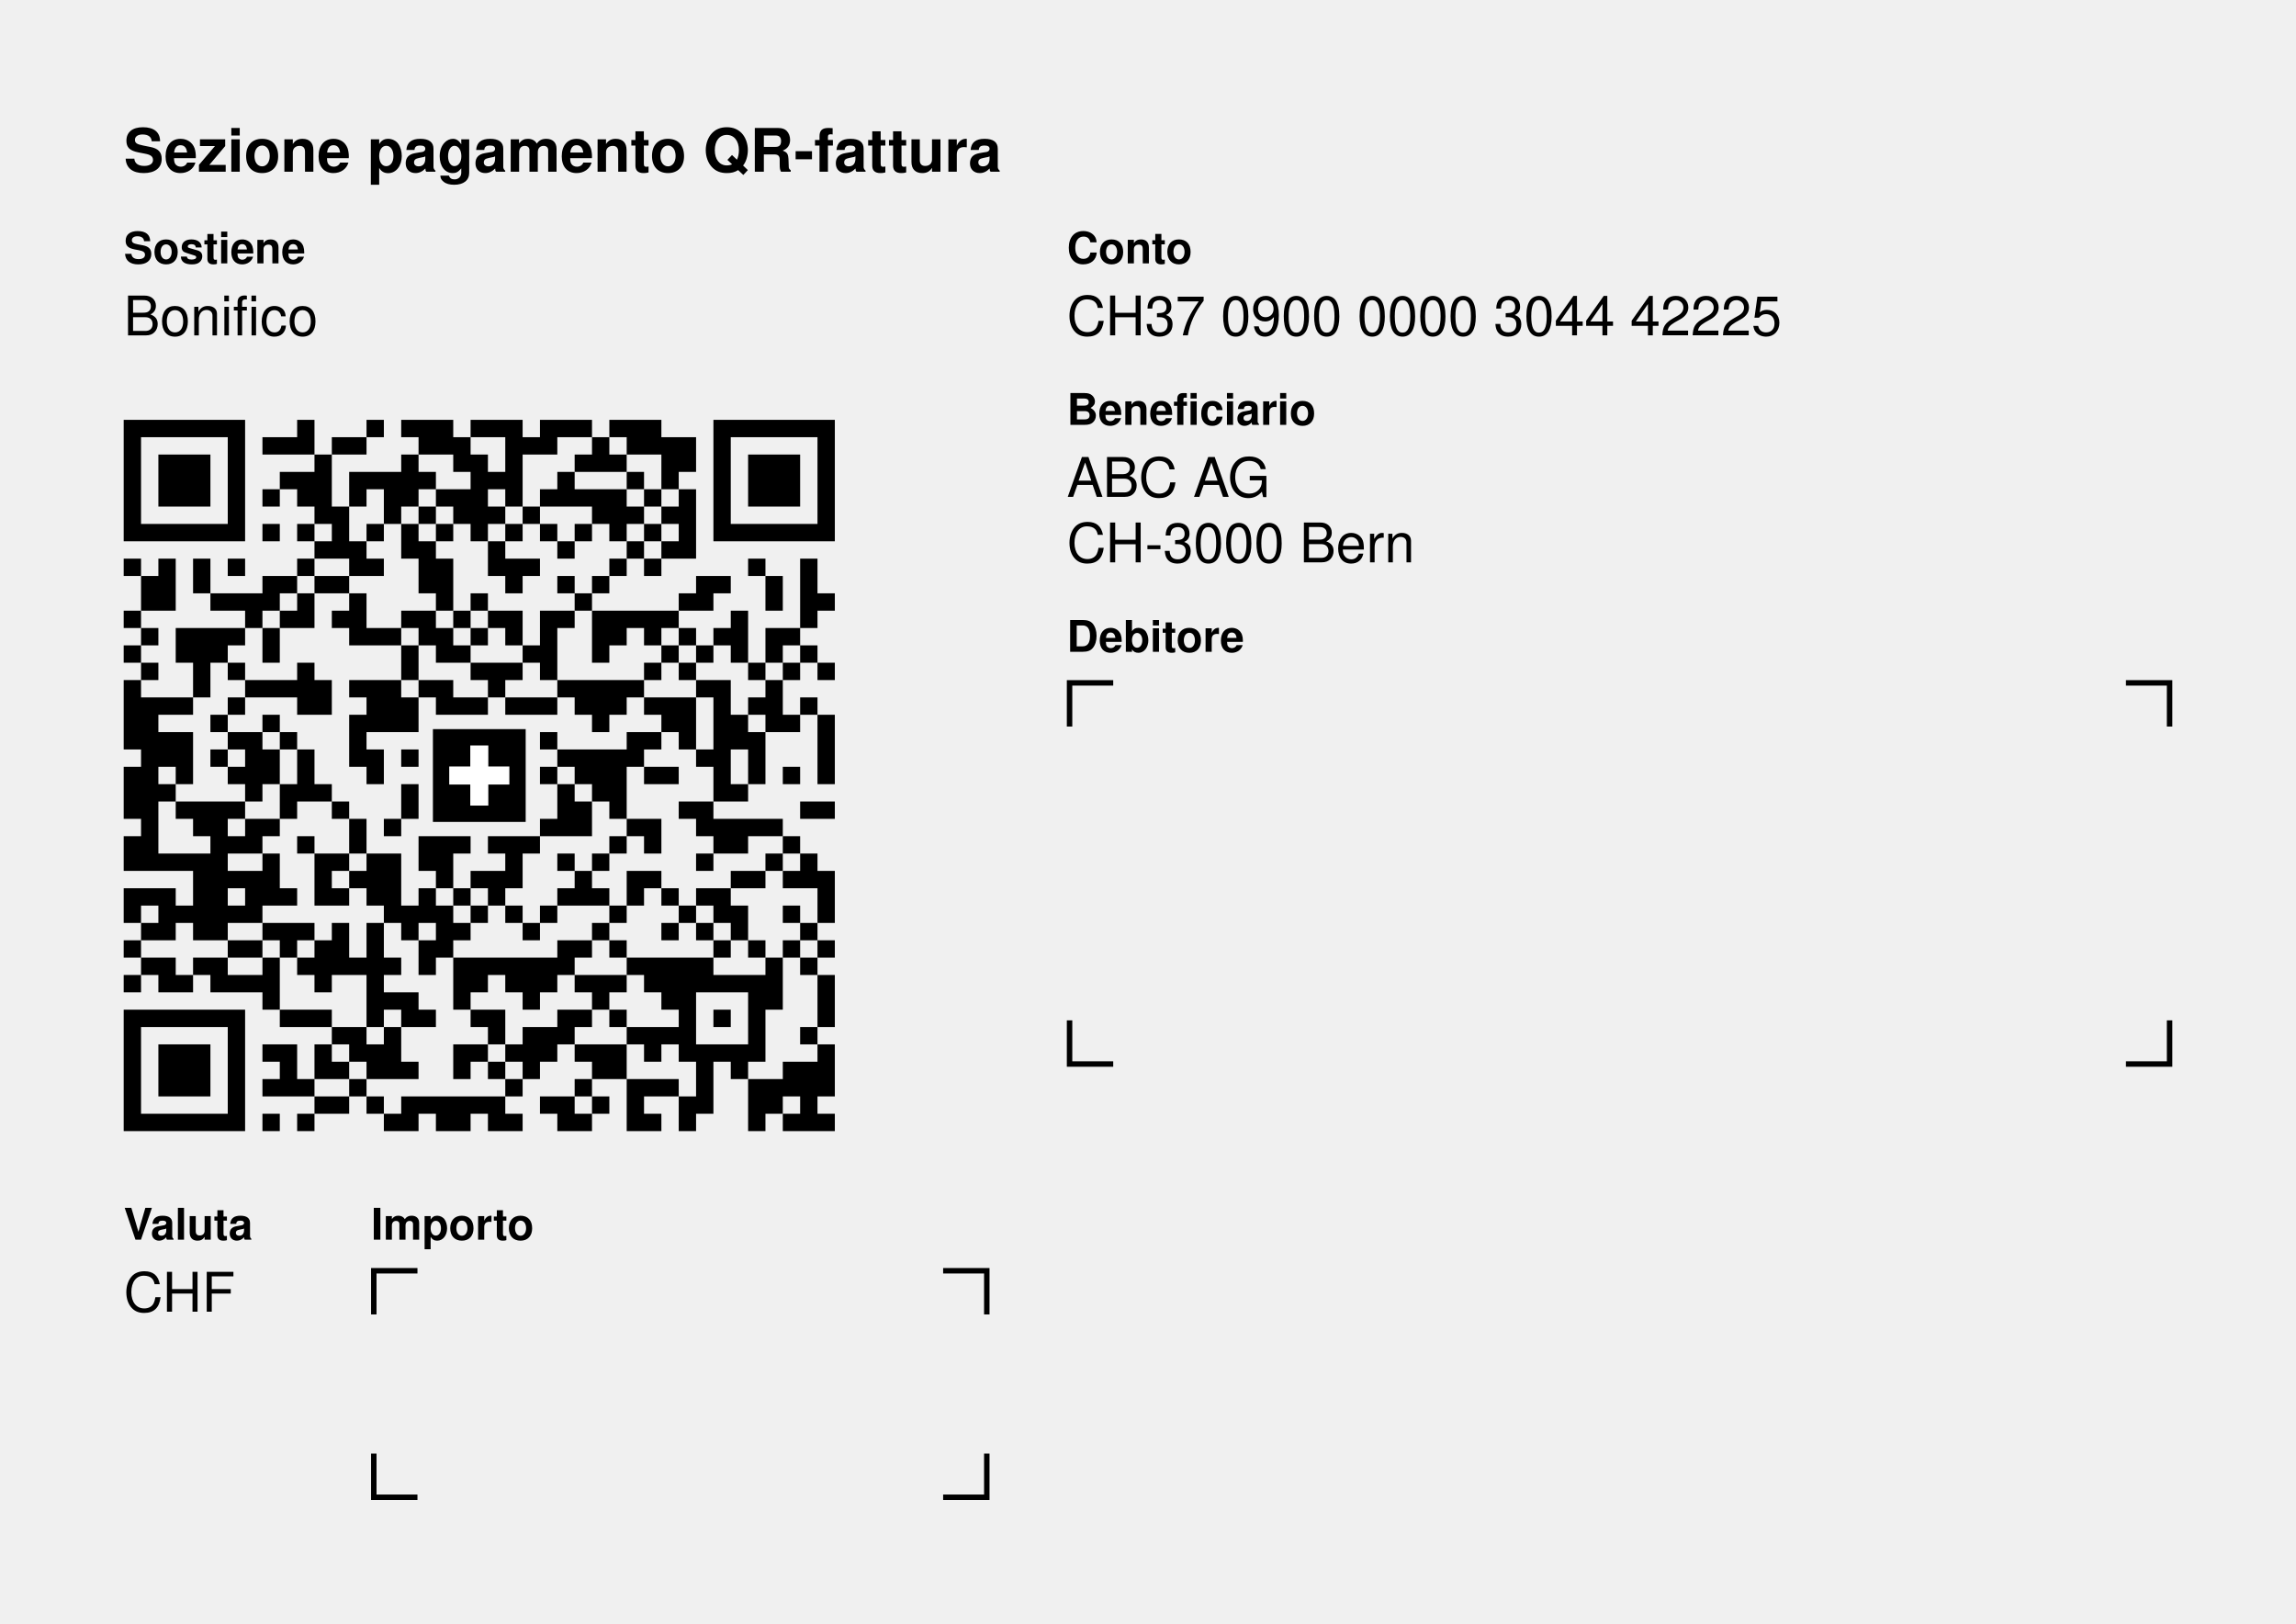
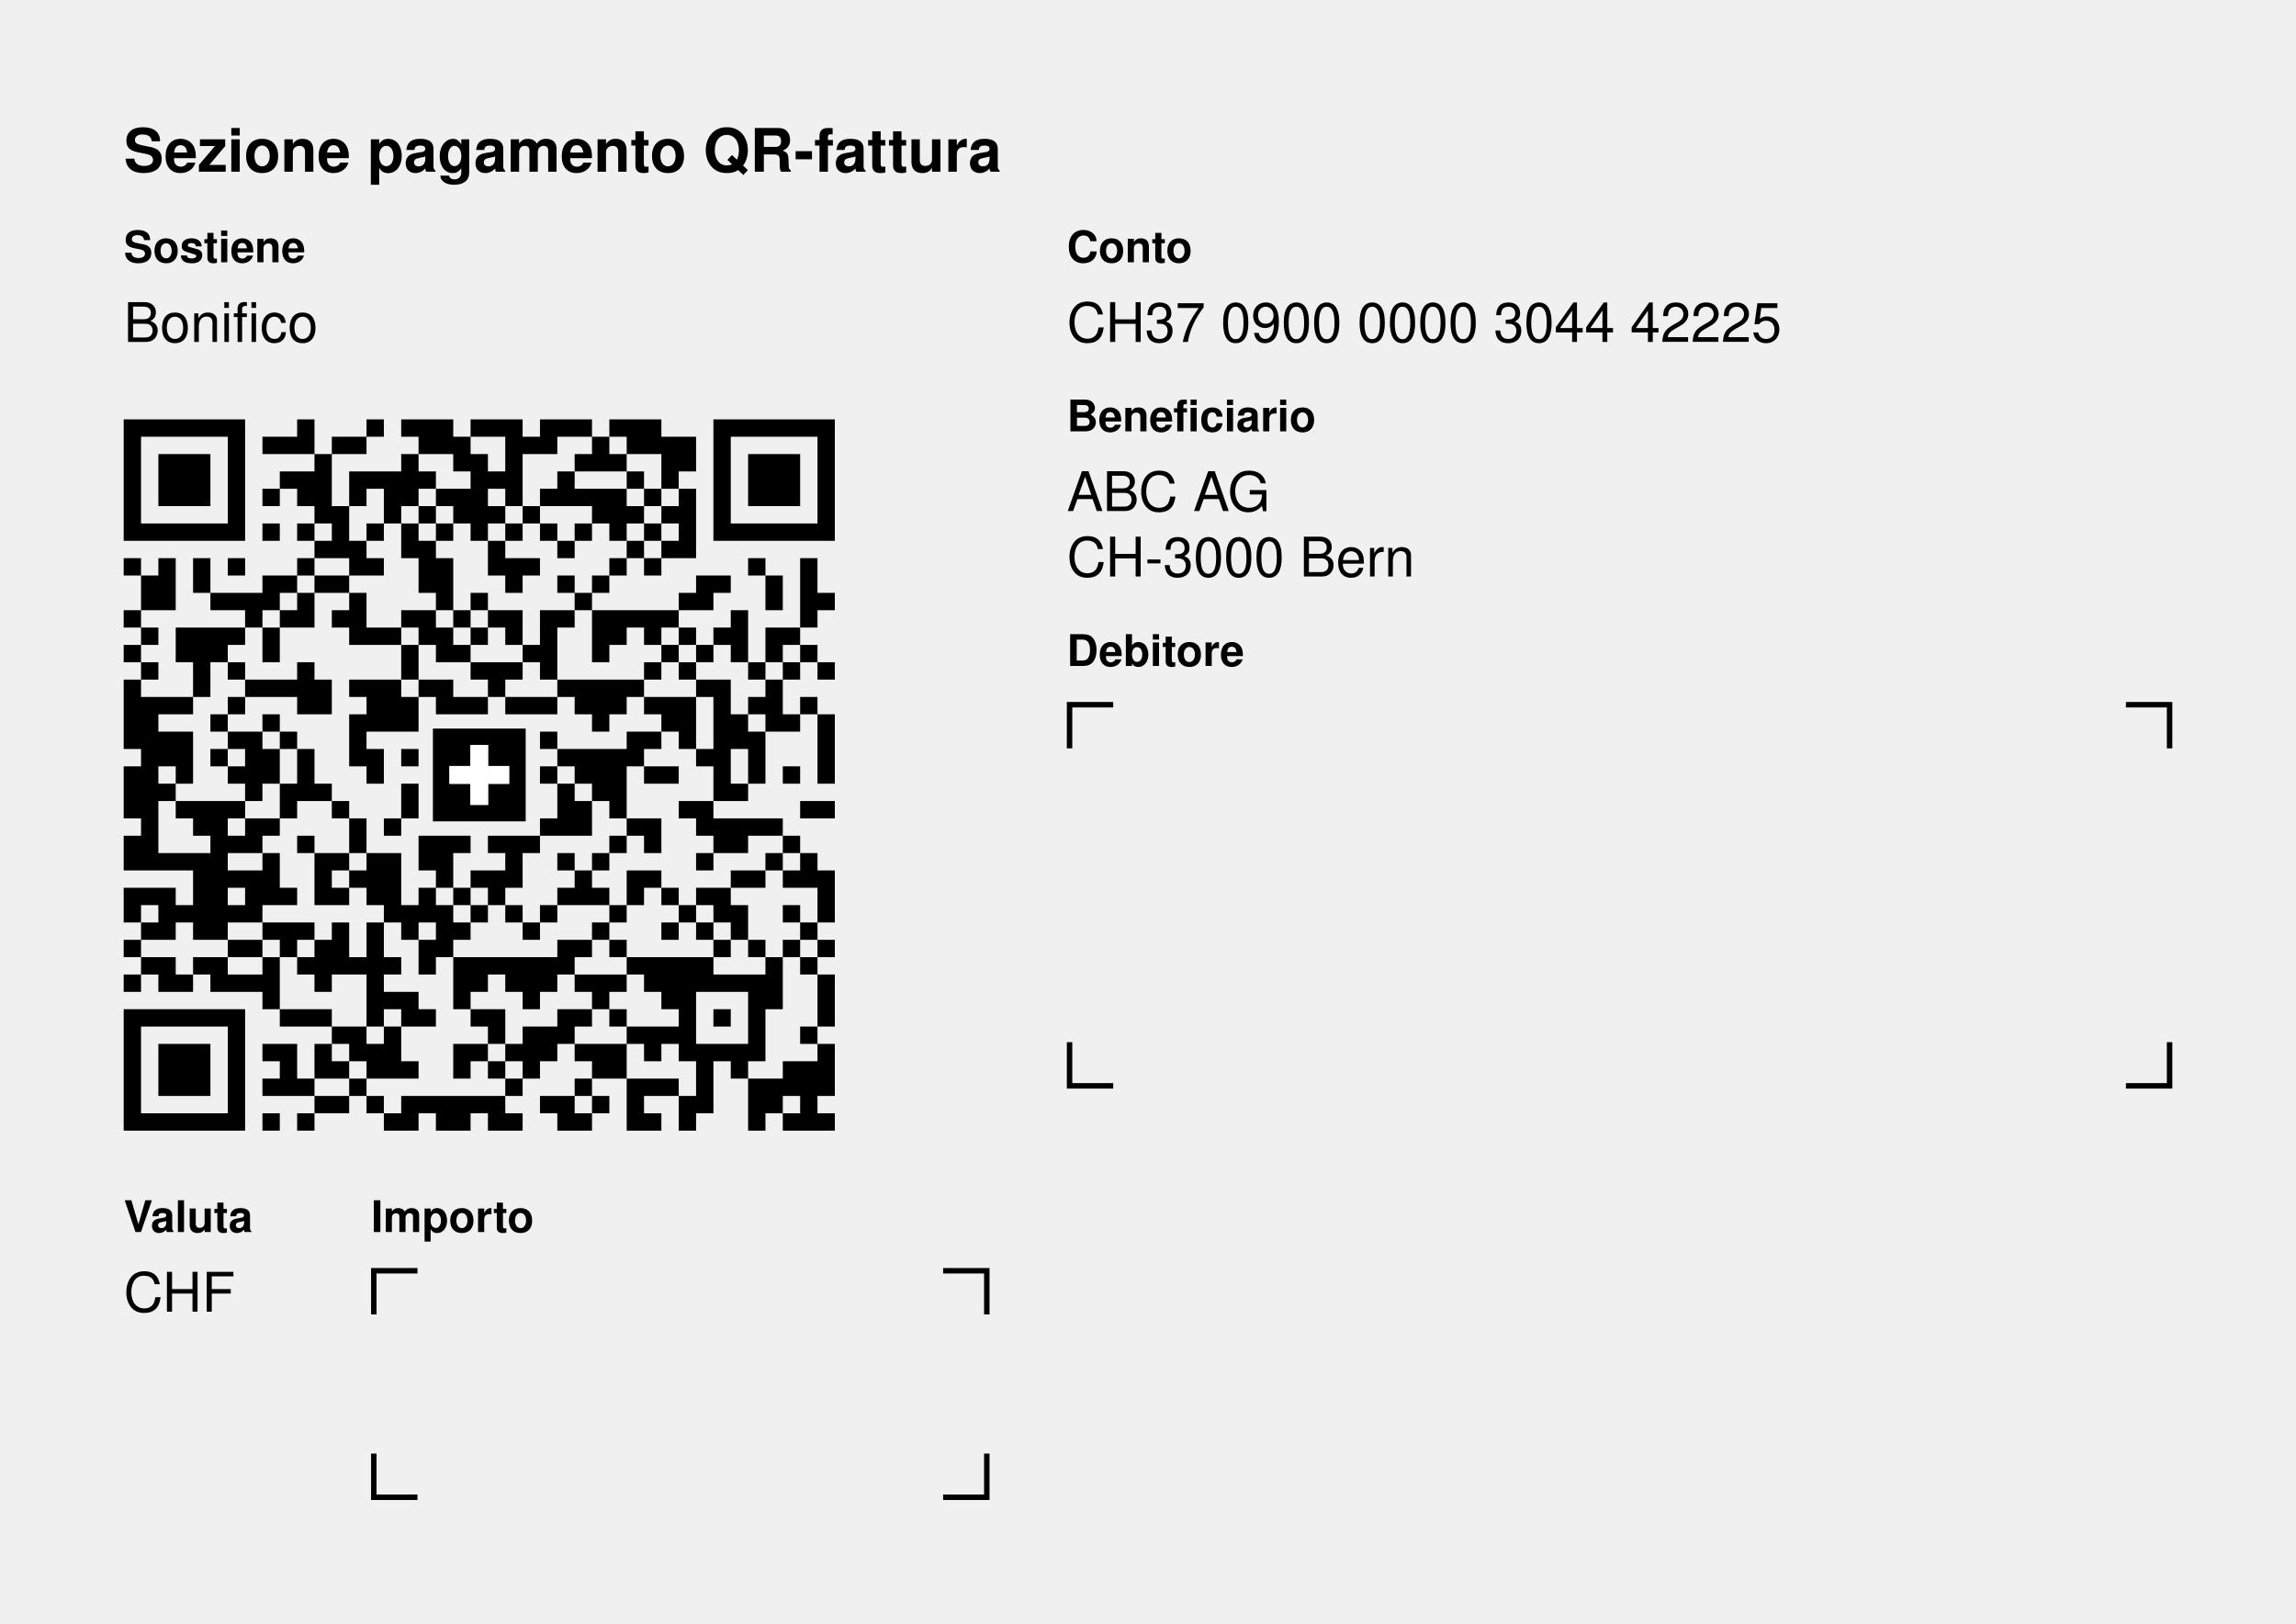
<svg xmlns="http://www.w3.org/2000/svg" width="148.5mm" height="105mm" version="1.1" viewBox="0 0 420.945 297.638">
-   <g font-family="Helvetica,Arial">
-     <g transform="translate(22.677 22.677)">
-       <text x="0" y="8.8" font-size="11" font-weight="bold">Sezione pagamento QR-fattura</text>
-       <text x="0" y="25.6" font-size="8" font-weight="bold">Sostiene</text>
-       <text x="0" y="38.8" font-size="10">Bonifico</text>
+   <g font-family="Helvetica,Arial" transform="translate(0 297.638)">
+     <g transform="translate(22.677 -0)">
+       <text x="0" y="-266.161" font-size="11" font-weight="bold">Sezione pagamento QR-fattura</text>
+       <text x="0" y="-249.561" font-size="8" font-weight="bold">Sostiene</text>
+       <text x="0" y="-234.961" font-size="10">Bonifico</text>
+       <text x="0" y="-71.797" font-size="8" font-weight="bold">Valuta</text>
+       <text x="0" y="-57.197" font-size="10">CHF</text>
    </g>
-     <g transform="translate(22.677 76.962) scale(3.18)">
-       <path d="M0,0h7v1h-7zm10,0h1v2h-1zm4,0h1v1h-1zm2,0h3v1h-3zm4,0h3v1h-3zm4,0h3v1h-3z m4,0h3v1h-3zm6,0h7v1h-7zm-34,1h1v6h-1zm6,0h1v6h-1zm2,0h2v1h-2zm4,0h2v1h-2z m5,0h3v1h-3zm5,0h1v4h-1zm1,0h2v1h-2zm4,0h1v2h-1zm2,0h4v1h-4zm5,0h1v6h-1z m6,0h1v6h-1zm-38,1h3v3h-3zm9,0h1v4h-1zm5,0h1v3h-1zm3,0h2v1h-2zm7,0h1v1h-1z m2,0h1v1h-1zm3,0h2v1h-2zm5,0h3v3h-3zm-27,1h2v1h-2zm4,0h3v1h-3zm4,0h1v1h-1z m3,0h1v4h-1zm1,0h1v1h-1zm4,0h1v2h-1zm4,0h1v1h-1zm2,0h1v1h-1zm-23,1h1v1h-1z m2,0h1v1h-1zm3,0h1v1h-1zm2,0h1v2h-1zm3,0h2v1h-2zm6,0h1v1h-1zm2,0h3v1h-3z m4,0h1v1h-1zm2,0h1v4h-1zm-20,1h1v3h-1zm5,0h1v1h-1zm2,0h1v1h-1zm2,0h1v1h-1z m2,0h1v1h-1zm4,0h3v1h-3zm4,0h1v1h-1zm-30,1h5v1h-5zm7,0h1v1h-1zm2,0h1v1h-1z m4,0h1v1h-1zm2,0h1v2h-1zm2,0h1v1h-1zm4,0h1v1h-1zm2,0h1v1h-1zm2,0h1v1h-1z m2,0h1v1h-1zm2,0h1v1h-1zm5,0h5v1h-5zm-24,1h1v1h-1zm2,0h1v2h-1zm4,0h1v3h-1z m4,0h1v2h-1zm4,0h1v1h-1zm4,0h1v1h-1zm2,0h1v1h-1zm-31,1h1v1h-1zm2,0h1v3h-1z m2,0h1v2h-1zm2,0h1v1h-1zm4,0h1v1h-1zm4,0h1v1h-1zm4,0h1v3h-1zm4,0h2v1h-2z m6,0h1v1h-1zm2,0h1v1h-1zm6,0h1v1h-1zm3,0h1v4h-1zm-38,1h1v2h-1zm7,0h2v1h-2z m3,0h2v1h-2zm11,0h1v1h-1zm3,0h1v1h-1zm2,0h1v1h-1zm6,0h2v1h-2zm4,0h1v2h-1z m-32,1h4v1h-4zm5,0h1v2h-1zm3,0h1v3h-1zm7,0h1v1h-1zm6,0h1v1h-1zm6,0h2v1h-2z m8,0h1v1h-1zm-40,1h1v1h-1zm7,0h1v1h-1zm2,0h1v1h-1zm3,0h1v1h-1zm4,0h2v1h-2z m3,0h1v1h-1zm2,0h2v1h-2zm3,0h1v4h-1zm1,0h1v1h-1zm2,0h5v1h-5zm8,0h1v3h-1z m-34,1h1v1h-1zm2,0h3v2h-3zm3,0h1v1h-1zm2,0h1v2h-1zm6,0h2v1h-2zm3,0h2v1h-2z m3,0h1v1h-1zm2,0h1v1h-1zm5,0h2v1h-2zm3,0h1v1h-1zm2,0h1v1h-1zm2,0h1v1h-1z m3,0h2v1h-2zm-37,1h1v1h-1zm16,0h1v2h-1zm2,0h2v1h-2zm5,0h1v1h-1zm4,0h1v1h-1z m4,0h1v1h-1zm2,0h1v1h-1zm4,0h1v1h-1zm2,0h1v1h-1zm-38,1h1v1h-1zm3,0h1v2h-1z m2,0h1v1h-1zm4,0h1v3h-1zm10,0h3v1h-3zm10,0h1v1h-1zm2,0h1v1h-1zm4,0h1v1h-1z m2,0h1v1h-1zm2,0h1v1h-1zm-40,1h1v4h-1zm7,0h3v1h-3zm4,0h1v2h-1zm2,0h3v1h-3z m4,0h2v1h-2zm4,0h1v1h-1zm4,0h5v1h-5zm8,0h2v1h-2zm4,0h1v3h-1zm-36,1h1v10h-1z m1,0h2v1h-2zm4,0h1v1h-1zm8,0h3v2h-3zm4,0h3v1h-3zm4,0h3v1h-3zm4,0h3v1h-3z m4,0h3v1h-3zm4,0h1v6h-1zm2,0h1v1h-1zm3,0h1v1h-1zm-34,1h1v1h-1zm3,0h1v1h-1z m5,0h1v3h-1zm14,0h1v1h-1zm4,0h2v1h-2zm4,0h1v2h-1zm3,0h1v1h-1zm2,0h1v4h-1z m-38,1h2v2h-2zm4,0h2v1h-2zm3,0h1v1h-1zm15,0h1v1h-1zm5,0h2v1h-2zm3,0h1v1h-1z m4,0h1v3h-1zm-31,1h1v1h-1zm2,0h2v2h-2zm3,0h1v3h-1zm4,0h1v2h-1zm2,0h1v1h-1z m9,0h5v1h-5zm8,0h1v1h-1zm-33,1h1v3h-1zm3,0h1v1h-1zm3,0h1v1h-1zm18,0h1v1h-1z m2,0h3v1h-3zm4,0h2v1h-2zm8,0h1v1h-1zm-36,1h1v1h-1zm5,0h1v1h-1zm2,0h1v2h-1z m2,0h1v1h-1zm5,0h1v2h-1zm9,0h1v3h-1zm2,0h2v1h-2zm8,0h1v1h-1zm-32,1h4v1h-4z m9,0h1v1h-1zm14,0h1v2h-1zm2,0h1v1h-1zm4,0h2v1h-2zm7,0h2v1h-2zm-35,1h2v1h-2z m3,0h2v1h-2zm6,0h1v2h-1zm2,0h1v1h-1zm9,0h1v1h-1zm5,0h2v1h-2zm4,0h5v1h-5z m-33,1h1v2h-1zm5,0h1v6h-1zm1,0h2v1h-2zm4,0h1v1h-1zm7,0h2v2h-2zm2,0h1v1h-1z m2,0h3v1h-3zm7,0h1v1h-1zm2,0h1v1h-1zm4,0h2v1h-2zm4,0h1v1h-1zm-36,1h3v1h-3z m6,0h1v3h-1zm3,0h1v3h-1zm1,0h1v1h-1zm2,0h2v3h-2zm8,0h1v2h-1zm3,0h1v1h-1z m2,0h1v1h-1zm6,0h1v1h-1zm4,0h1v1h-1zm2,0h1v2h-1zm-35,1h1v4h-1zm2,0h2v1h-2z m7,0h1v1h-1zm5,0h1v1h-1zm2,0h2v1h-2zm6,0h1v2h-1zm3,0h2v1h-2zm6,0h2v1h-2z m3,0h1v1h-1zm2,0h1v3h-1zm-40,1h3v1h-3zm7,0h1v2h-1zm2,0h1v1h-1zm3,0h1v1h-1z m5,0h1v2h-1zm2,0h1v1h-1zm2,0h1v1h-1zm4,0h1v1h-1zm2,0h1v1h-1zm2,0h1v1h-1z m2,0h1v1h-1zm2,0h2v1h-2zm-33,1h1v1h-1zm2,0h2v1h-2zm4,0h1v1h-1zm9,0h2v1h-2z m3,0h1v3h-1zm2,0h1v1h-1zm2,0h1v1h-1zm2,0h1v1h-1zm4,0h1v1h-1zm4,0h1v1h-1z m2,0h2v1h-2zm4,0h1v1h-1zm-37,1h2v1h-2zm7,0h3v1h-3zm4,0h1v3h-1zm2,0h1v6h-1z m2,0h1v1h-1zm3,0h1v1h-1zm4,0h1v1h-1zm4,0h1v1h-1zm4,0h1v1h-1zm2,0h1v1h-1z m2,0h1v1h-1zm4,0h1v1h-1zm-39,1h1v1h-1zm6,0h2v1h-2zm3,0h1v1h-1zm2,0h1v3h-1z m6,0h1v2h-1zm8,0h2v1h-2zm3,0h1v1h-1zm6,0h1v1h-1zm2,0h1v1h-1zm2,0h1v1h-1z m2,0h1v1h-1zm-39,1h2v1h-2zm3,0h2v1h-2zm4,0h1v3h-1zm2,0h1v1h-1zm3,0h1v1h-1z m2,0h1v1h-1zm4,0h7v1h-7zm10,0h5v1h-5zm8,0h1v3h-1zm2,0h1v1h-1zm-39,1h1v1h-1z m2,0h2v1h-2zm3,0h3v1h-3zm14,0h2v1h-2zm3,0h3v1h-3zm4,0h3v1h-3zm4,0h7v1h-7z m10,0h1v3h-1zm-25,1h2v1h-2zm4,0h1v1h-1zm4,0h1v1h-1zm4,0h1v1h-1zm4,0h2v1h-2z m5,0h1v4h-1zm-36,1h7v1h-7zm9,0h3v1h-3zm7,0h2v1h-2zm4,0h2v1h-2zm5,0h2v1h-2z m3,0h1v1h-1zm4,0h1v3h-1zm2,0h1v1h-1zm-34,1h1v6h-1zm6,0h1v6h-1zm6,0h2v1h-2z m3,0h1v3h-1zm6,0h1v1h-1zm2,0h2v2h-2zm2,0h1v1h-1zm4,0h3v1h-3zm10,0h1v1h-1z m-37,1h3v3h-3zm6,0h2v1h-2zm3,0h1v2h-1zm2,0h2v1h-2zm6,0h2v1h-2zm3,0h1v1h-1z m4,0h3v1h-3zm4,0h1v1h-1zm3,0h1v4h-1zm1,0h2v1h-2zm6,0h1v3h-1zm-31,1h1v2h-1z m3,0h1v1h-1zm2,0h1v1h-1zm2,0h1v1h-1zm3,0h1v1h-1zm2,0h1v1h-1zm2,0h1v1h-1z m4,0h2v1h-2zm8,0h1v1h-1zm3,0h2v2h-2zm-30,1h1v1h-1zm2,0h1v1h-1zm3,0h1v1h-1z m9,0h1v1h-1zm4,0h1v1h-1zm3,0h3v1h-3zm7,0h2v2h-2zm-25,1h2v1h-2zm3,0h1v1h-1z m2,0h6v1h-6zm8,0h2v1h-2zm3,0h1v1h-1zm2,0h1v2h-1zm3,0h1v2h-1zm7,0h1v2h-1z m-38,1h5v1h-5zm7,0h1v1h-1zm2,0h1v1h-1zm5,0h2v1h-2zm3,0h2v1h-2zm3,0h2v1h-2z m4,0h2v1h-2zm5,0h1v1h-1zm6,0h1v1h-1zm2,0h1v1h-1zm2,0h1v1h-1z" fill="#000000" />
+     <g transform="translate(68.031 -0)">
+       <text x="0" y="-71.797" font-size="8" font-weight="bold">Importo</text>
+       <path d="M0.5,-31.181l0,8.004l8.004,0m96.378,0l8.004,0l0,-8.004m0,-25.512l0,-8.004l-8.004,0m-96.378,0l-8.004,0l0,8.004" stroke="#000000" fill="none" />
    </g>
-     <g transform="translate(22.677 76.962)">
-       <path d="M56.693,56.693h17.008v17.008h-17.008z" fill="#000000" />
-       <path d="M63.543,59.685h3.307v11.024h-3.307zm-3.858,3.858h11.024v3.307h-11.024z" fill="#ffffff" />
+     <g transform="translate(22.677 -90.382) scale(3.18)">
+       <path d="M0,-41h7v1h-7zm10,0h1v2h-1zm4,0h1v1h-1zm2,0h3v1h-3zm4,0h3v1h-3zm4,0h3v1h-3z m4,0h3v1h-3zm6,0h7v1h-7zm-34,1h1v6h-1zm6,0h1v6h-1zm2,0h2v1h-2zm4,0h2v1h-2z m5,0h3v1h-3zm5,0h1v4h-1zm1,0h2v1h-2zm4,0h1v2h-1zm2,0h4v1h-4zm5,0h1v6h-1z m6,0h1v6h-1zm-38,1h3v3h-3zm9,0h1v4h-1zm5,0h1v3h-1zm3,0h2v1h-2zm7,0h1v1h-1z m2,0h1v1h-1zm3,0h2v1h-2zm5,0h3v3h-3zm-27,1h2v1h-2zm4,0h3v1h-3zm4,0h1v1h-1z m3,0h1v4h-1zm1,0h1v1h-1zm4,0h1v2h-1zm4,0h1v1h-1zm2,0h1v1h-1zm-23,1h1v1h-1z m2,0h1v1h-1zm3,0h1v1h-1zm2,0h1v2h-1zm3,0h2v1h-2zm6,0h1v1h-1zm2,0h3v1h-3z m4,0h1v1h-1zm2,0h1v4h-1zm-20,1h1v3h-1zm5,0h1v1h-1zm2,0h1v1h-1zm2,0h1v1h-1z m2,0h1v1h-1zm4,0h3v1h-3zm4,0h1v1h-1zm-30,1h5v1h-5zm7,0h1v1h-1zm2,0h1v1h-1z m4,0h1v1h-1zm2,0h1v2h-1zm2,0h1v1h-1zm4,0h1v1h-1zm2,0h1v1h-1zm2,0h1v1h-1z m2,0h1v1h-1zm2,0h1v1h-1zm5,0h5v1h-5zm-24,1h1v1h-1zm2,0h1v2h-1zm4,0h1v3h-1z m4,0h1v2h-1zm4,0h1v1h-1zm4,0h1v1h-1zm2,0h1v1h-1zm-31,1h1v1h-1zm2,0h1v3h-1z m2,0h1v2h-1zm2,0h1v1h-1zm4,0h1v1h-1zm4,0h1v1h-1zm4,0h1v3h-1zm4,0h2v1h-2z m6,0h1v1h-1zm2,0h1v1h-1zm6,0h1v1h-1zm3,0h1v4h-1zm-38,1h1v2h-1zm7,0h2v1h-2z m3,0h2v1h-2zm11,0h1v1h-1zm3,0h1v1h-1zm2,0h1v1h-1zm6,0h2v1h-2zm4,0h1v2h-1z m-32,1h4v1h-4zm5,0h1v2h-1zm3,0h1v3h-1zm7,0h1v1h-1zm6,0h1v1h-1zm6,0h2v1h-2z m8,0h1v1h-1zm-40,1h1v1h-1zm7,0h1v1h-1zm2,0h1v1h-1zm3,0h1v1h-1zm4,0h2v1h-2z m3,0h1v1h-1zm2,0h2v1h-2zm3,0h1v4h-1zm1,0h1v1h-1zm2,0h5v1h-5zm8,0h1v3h-1z m-34,1h1v1h-1zm2,0h3v2h-3zm3,0h1v1h-1zm2,0h1v2h-1zm6,0h2v1h-2zm3,0h2v1h-2z m3,0h1v1h-1zm2,0h1v1h-1zm5,0h2v1h-2zm3,0h1v1h-1zm2,0h1v1h-1zm2,0h1v1h-1z m3,0h2v1h-2zm-37,1h1v1h-1zm16,0h1v2h-1zm2,0h2v1h-2zm5,0h1v1h-1zm4,0h1v1h-1z m4,0h1v1h-1zm2,0h1v1h-1zm4,0h1v1h-1zm2,0h1v1h-1zm-38,1h1v1h-1zm3,0h1v2h-1z m2,0h1v1h-1zm4,0h1v3h-1zm10,0h3v1h-3zm10,0h1v1h-1zm2,0h1v1h-1zm4,0h1v1h-1z m2,0h1v1h-1zm2,0h1v1h-1zm-40,1h1v4h-1zm7,0h3v1h-3zm4,0h1v2h-1zm2,0h3v1h-3z m4,0h2v1h-2zm4,0h1v1h-1zm4,0h5v1h-5zm8,0h2v1h-2zm4,-0h1v3h-1zm-36,1h1v10h-1z m1,0h2v1h-2zm4,0h1v1h-1zm8,-0h3v2h-3zm4,0h3v1h-3zm4,0h3v1h-3zm4,0h3v1h-3z m4,0h3v1h-3zm4,0h1v6h-1zm2,0h1v1h-1zm3,0h1v1h-1zm-34,1h1v1h-1zm3,0h1v1h-1z m5,0h1v3h-1zm14,-0h1v1h-1zm4,0h2v1h-2zm4,0h1v2h-1zm3,-0h1v1h-1zm2,0h1v4h-1z m-38,1h2v2h-2zm4,0h2v1h-2zm3,0h1v1h-1zm15,0h1v1h-1zm5,0h2v1h-2zm3,0h1v1h-1z m4,-0h1v3h-1zm-31,1h1v1h-1zm2,-0h2v2h-2zm3,0h1v3h-1zm4,0h1v2h-1zm2,0h1v1h-1z m9,0h5v1h-5zm8,0h1v1h-1zm-33,1h1v3h-1zm3,0h1v1h-1zm3,0h1v1h-1zm18,0h1v1h-1z m2,0h3v1h-3zm4,0h2v1h-2zm8,0h1v1h-1zm-36,1h1v1h-1zm5,0h1v1h-1zm2,0h1v2h-1z m2,0h1v1h-1zm5,0h1v2h-1zm9,0h1v3h-1zm2,0h2v1h-2zm8,0h1v1h-1zm-32,1h4v1h-4z m9,0h1v1h-1zm14,0h1v2h-1zm2,0h1v1h-1zm4,0h2v1h-2zm7,0h2v1h-2zm-35,1h2v1h-2z m3,0h2v1h-2zm6,0h1v2h-1zm2,0h1v1h-1zm9,0h1v1h-1zm5,0h2v1h-2zm4,0h5v1h-5z m-33,1h1v2h-1zm5,0h1v6h-1zm1,0h2v1h-2zm4,0h1v1h-1zm7,0h2v2h-2zm2,0h1v1h-1z m2,0h3v1h-3zm7,0h1v1h-1zm2,0h1v1h-1zm4,0h2v1h-2zm4,0h1v1h-1zm-36,1h3v1h-3z m6,0h1v3h-1zm3,0h1v3h-1zm1,0h1v1h-1zm2,0h2v3h-2zm8,0h1v2h-1zm3,0h1v1h-1z m2,0h1v1h-1zm6,0h1v1h-1zm4,0h1v1h-1zm2,0h1v2h-1zm-35,1h1v4h-1zm2,0h2v1h-2z m7,0h1v1h-1zm5,0h1v1h-1zm2,0h2v1h-2zm6,0h1v2h-1zm3,0h2v1h-2zm6,0h2v1h-2z m3,0h1v1h-1zm2,0h1v3h-1zm-40,1h3v1h-3zm7,0h1v2h-1zm2,0h1v1h-1zm3,0h1v1h-1z m5,0h1v2h-1zm2,0h1v1h-1zm2,0h1v1h-1zm4,0h1v1h-1zm2,0h1v1h-1zm2,0h1v1h-1z m2,0h1v1h-1zm2,0h2v1h-2zm-33,1h1v1h-1zm2,0h2v1h-2zm4,0h1v1h-1zm9,0h2v1h-2z m3,0h1v3h-1zm2,0h1v1h-1zm2,0h1v1h-1zm2,0h1v1h-1zm4,0h1v1h-1zm4,0h1v1h-1z m2,0h2v1h-2zm4,0h1v1h-1zm-37,1h2v1h-2zm7,0h3v1h-3zm4,0h1v3h-1zm2,0h1v6h-1z m2,0h1v1h-1zm3,0h1v1h-1zm4,0h1v1h-1zm4,0h1v1h-1zm4,0h1v1h-1zm2,0h1v1h-1z m2,0h1v1h-1zm4,0h1v1h-1zm-39,1h1v1h-1zm6,0h2v1h-2zm3,0h1v1h-1zm2,0h1v3h-1z m6,-0h1v2h-1zm8,0h2v1h-2zm3,0h1v1h-1zm6,0h1v1h-1zm2,0h1v1h-1zm2,0h1v1h-1z m2,0h1v1h-1zm-39,1h2v1h-2zm3,0h2v1h-2zm4,0h1v3h-1zm2,-0h1v1h-1zm3,0h1v1h-1z m2,0h1v1h-1zm4,0h7v1h-7zm10,0h5v1h-5zm8,0h1v3h-1zm2,-0h1v1h-1zm-39,1h1v1h-1z m2,0h2v1h-2zm3,0h3v1h-3zm14,0h2v1h-2zm3,0h3v1h-3zm4,0h3v1h-3zm4,0h7v1h-7z m10,0h1v3h-1zm-25,1h2v1h-2zm4,0h1v1h-1zm4,0h1v1h-1zm4,0h1v1h-1zm4,0h2v1h-2z m5,0h1v4h-1zm-36,1h7v1h-7zm9,0h3v1h-3zm7,0h2v1h-2zm4,0h2v1h-2zm5,0h2v1h-2z m3,0h1v1h-1zm4,0h1v3h-1zm2,0h1v1h-1zm-34,1h1v6h-1zm6,0h1v6h-1zm6,-0h2v1h-2z m3,0h1v3h-1zm6,-0h1v1h-1zm2,0h2v2h-2zm2,-0h1v1h-1zm4,0h3v1h-3zm10,0h1v1h-1z m-37,1h3v3h-3zm6,-0h2v1h-2zm3,0h1v2h-1zm2,-0h2v1h-2zm6,0h2v1h-2zm3,0h1v1h-1z m4,0h3v1h-3zm4,0h1v1h-1zm3,0h1v4h-1zm1,0h2v1h-2zm6,0h1v3h-1zm-31,1h1v2h-1z m3,0h1v1h-1zm2,0h1v1h-1zm2,0h1v1h-1zm3,0h1v1h-1zm2,0h1v1h-1zm2,0h1v1h-1z m4,0h2v1h-2zm8,0h1v1h-1zm3,0h2v2h-2zm-30,1h1v1h-1zm2,0h1v1h-1zm3,0h1v1h-1z m9,0h1v1h-1zm4,0h1v1h-1zm3,0h3v1h-3zm7,0h2v2h-2zm-25,1h2v1h-2zm3,0h1v1h-1z m2,0h6v1h-6zm8,0h2v1h-2zm3,0h1v1h-1zm2,0h1v2h-1zm3,0h1v2h-1zm7,0h1v2h-1z m-38,1h5v1h-5zm7,0h1v1h-1zm2,0h1v1h-1zm5,0h2v1h-2zm3,0h2v1h-2zm3,0h2v1h-2z m4,0h2v1h-2zm5,0h1v1h-1zm6,0h1v1h-1zm2,0h1v1h-1zm2,0h1v1h-1z" fill="#000000" />
    </g>
-     <g transform="translate(22.677 220.841)">
-       <text x="0" y="6.4" font-size="8" font-weight="bold">Valuta</text>
-       <text x="0" y="19.6" font-size="10">CHF</text>
-       <text x="45.354" y="6.4" font-size="8" font-weight="bold">Importo</text>
-       <path d="M45.854,20.104l0,-8.004l8.004,0m96.378,0l8.004,0l0,8.004m0,25.512l0,8.004l-8.004,0m-96.378,0l-8.004,0l0,-8.004" stroke="#000000" fill="none" />
+     <g transform="translate(22.677 -90.382)">
+       <path d="M56.693,-73.701h17.008v17.008h-17.008z" fill="#000000" />
+       <path d="M63.543,-70.709h3.307v11.024h-3.307zm-3.858,3.858h11.024v3.307h-11.024z" fill="#ffffff" />
    </g>
-     <g transform="translate(195.591 41.877)">
-       <text x="0" y="6.4" font-size="8" font-weight="bold">Conto</text>
-       <text x="0" y="19.6" font-size="10">CH37 0900 0000 3044 42225</text>
-       <text x="0" y="36" font-size="8" font-weight="bold">Beneficiario</text>
-       <text x="0" y="49.2" font-size="10">ABC AG</text>
-       <text x="0" y="61.2" font-size="10">CH-3000 Bern</text>
-       <text x="0" y="77.6" font-size="8" font-weight="bold">Debitore</text>
-       <path d="M0.5,91.304l0,-8.004l8.004,0m185.669,0l8.004,0l0,8.004m0,53.858l0,8.004l-8.004,0m-185.669,0l-8.004,0l0,-8.004" stroke="#000000" fill="none" />
+     <g transform="translate(22.677 -0)">
+ </g>
+     <g transform="translate(195.591 -0)">
+       <text x="0" y="-249.561" font-size="8" font-weight="bold">Conto</text>
+       <text x="0" y="-234.961" font-size="10">CH37 0900 0000 3044 42225</text>
+       <text x="0" y="-218.561" font-size="8" font-weight="bold">Beneficiario</text>
+       <text x="0" y="-203.961" font-size="10">ABC AG</text>
+       <text x="0" y="-191.961" font-size="10">CH-3000 Bern</text>
+       <text x="0" y="-175.561" font-size="8" font-weight="bold">Debitore</text>
+       <path d="M0.5,-106.598l0,8.004l8.004,0m185.669,0l8.004,0l0,-8.004m0,-53.858l0,-8.004l-8.004,0m-185.669,0l-8.004,0l0,8.004" stroke="#000000" fill="none" />
    </g>
  </g>
</svg>
